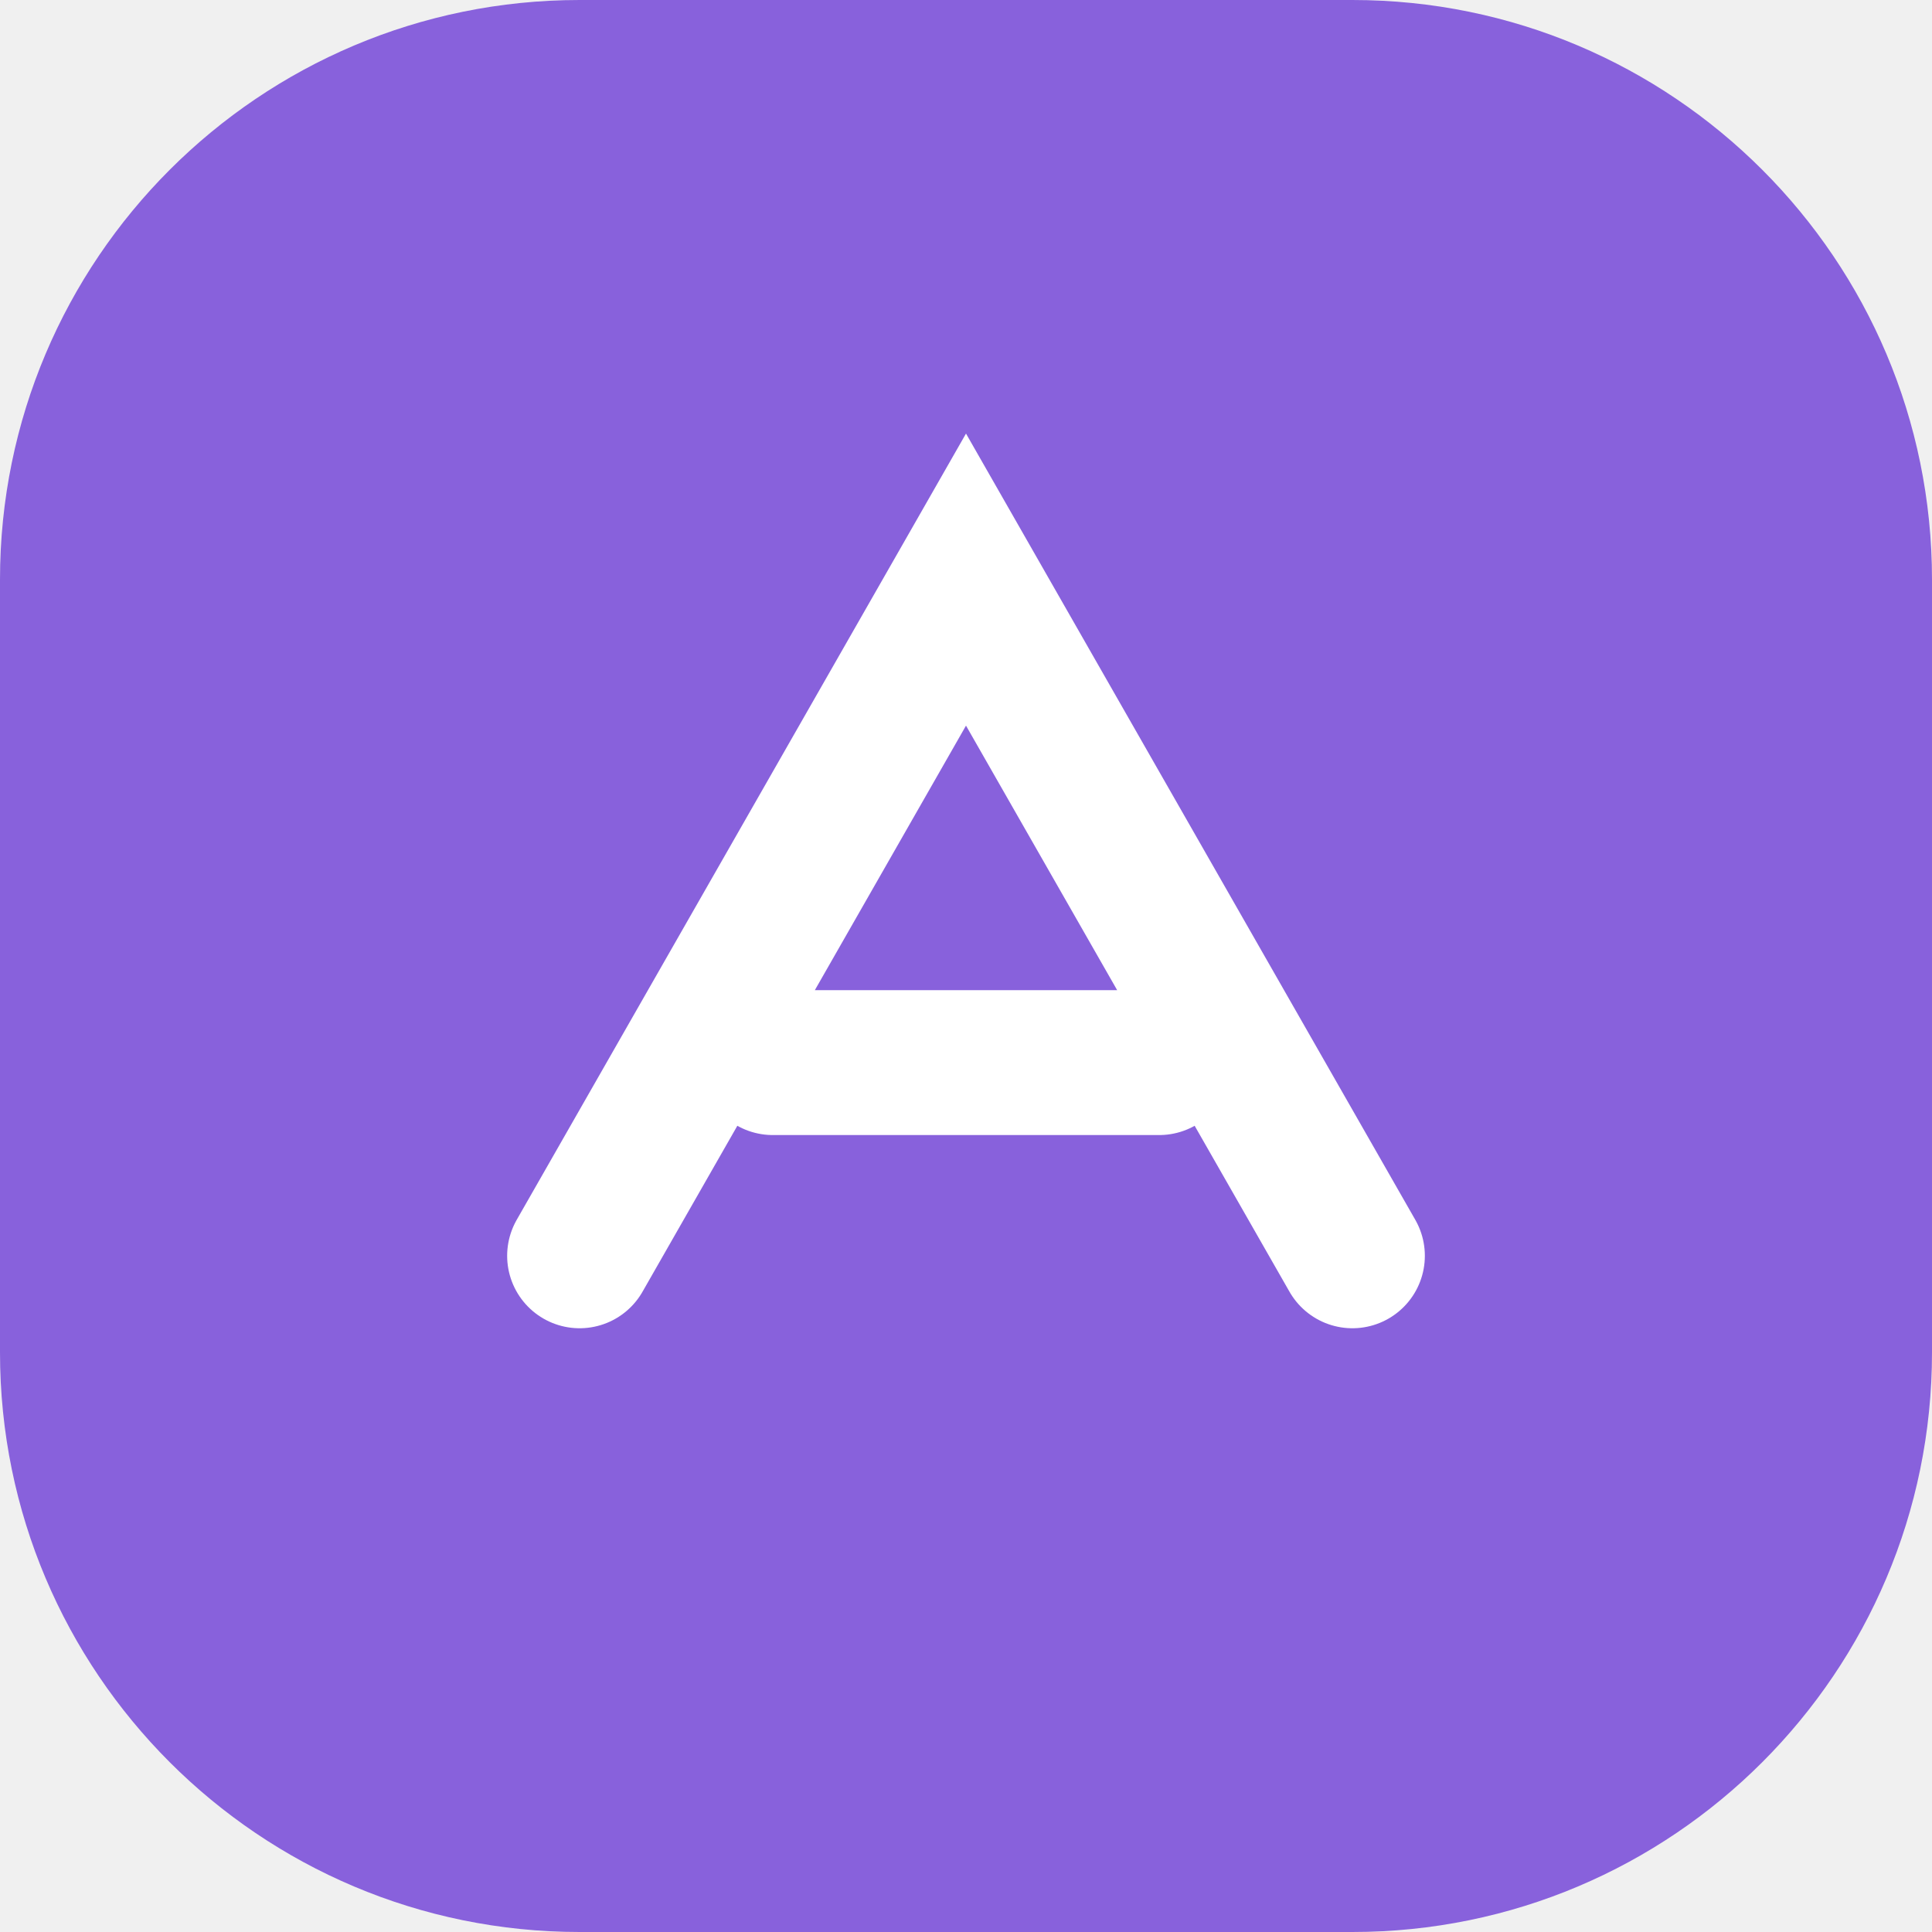
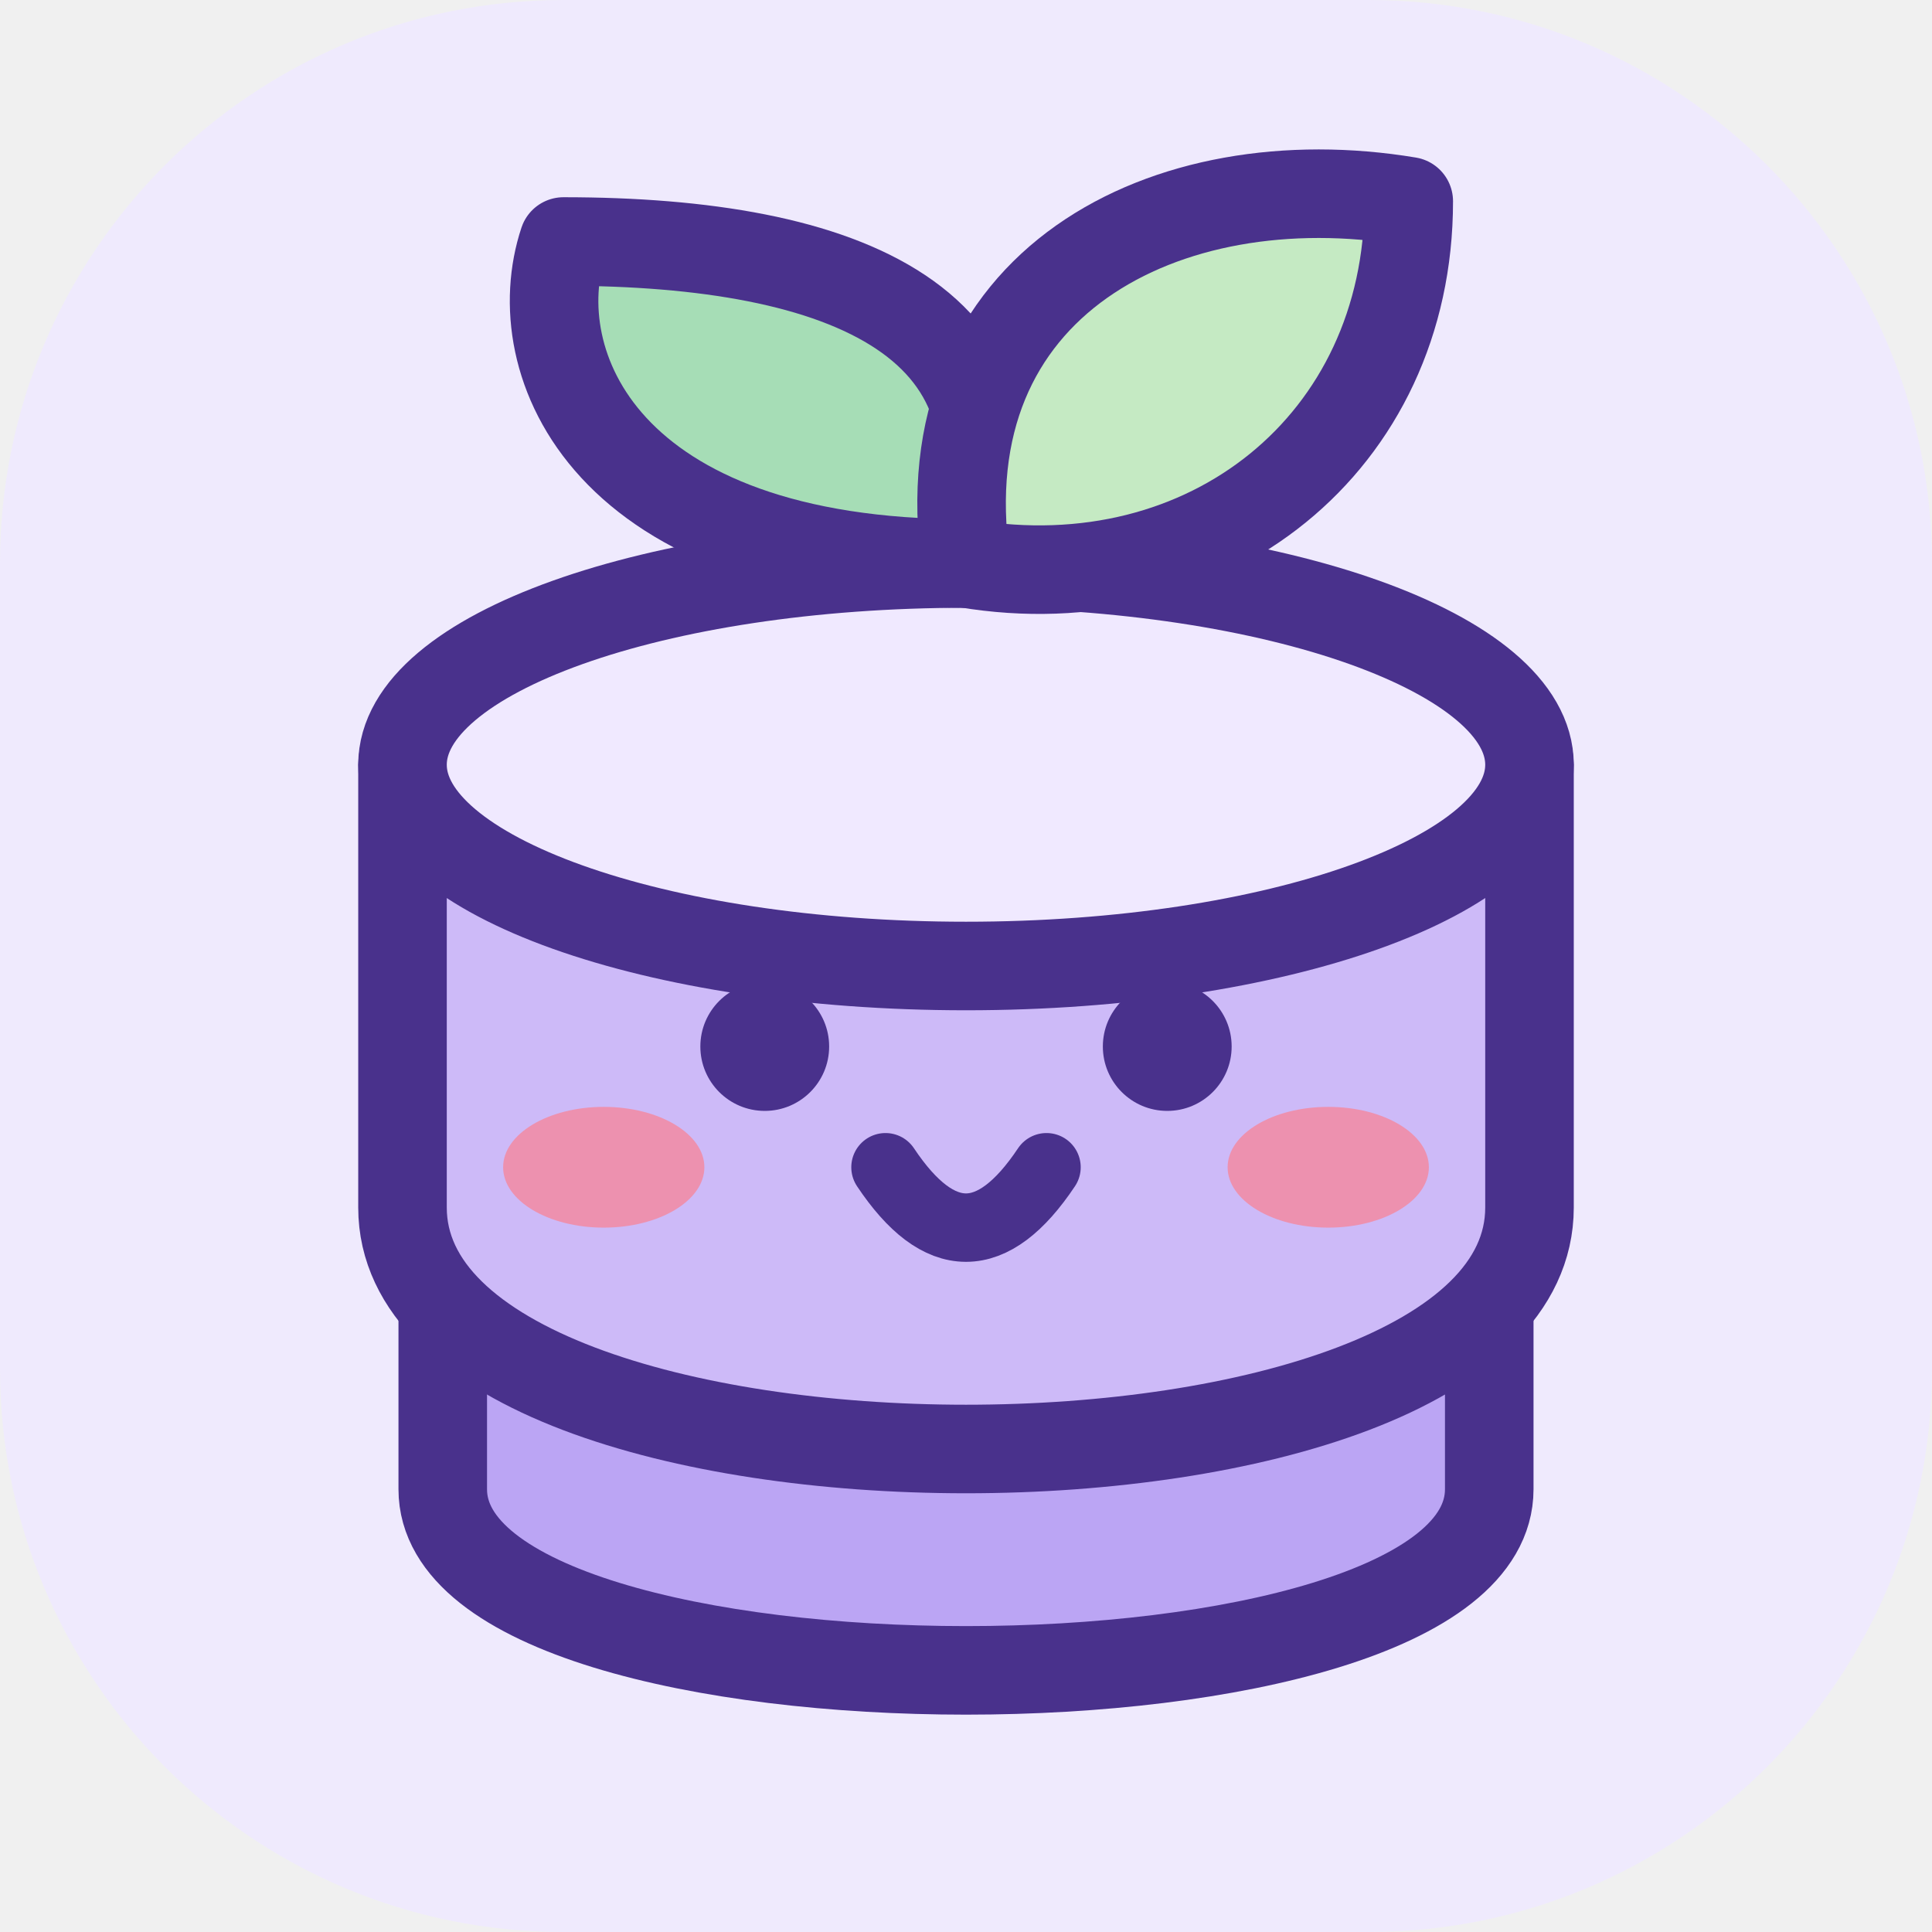
- <svg xmlns="http://www.w3.org/2000/svg" viewBox="0 0 40 40">
-   <rect width="40" height="40" rx="12" fill="#8861dc" />
-   <path d="M12 26 20 12l8 14M16 22h8" fill="none" stroke="white" stroke-width="3" stroke-linecap="round" />
+ <svg xmlns="http://www.w3.org/2000/svg" viewBox="0 0 48 48" fill="none">
+   <rect width="48" height="48" rx="14" fill="#EFEAFD" />
+   <g stroke="#49318C" stroke-width="2.2" stroke-linejoin="round">
+     <path d="M11 30c0-4 26-4 26 0v7c0 6-26 6-26 0Z" fill="#BBA5F4" />
+     <ellipse cx="24" cy="30" rx="13" ry="4" fill="#E8DFFE" />
+     <path d="M10 19c0-4 28-4 28 0v11c0 8-28 8-28 0Z" fill="#CDBAF8" />
+     <ellipse cx="24" cy="19" rx="14" ry="5" fill="#F0E9FF" />
+     <path d="M24 14c-9 0-11-5-10-8 7 0 12 2 10 8Z" fill="#A6DDB6" />
+     <path d="M24 14c-1-7 5-10 11-9 0 6-5 10-11 9Z" fill="#C5EAC3" />
+   </g>
+   <g fill="#49318C">
+     <circle cx="19" cy="26" r="1.6" />
+     <circle cx="29" cy="26" r="1.6" />
+   </g>
+   <path d="M22 29q2 3 4 0" stroke="#49318C" stroke-width="1.7" stroke-linecap="round" />
+   <g fill="#ED91AF">
+     <ellipse cx="15" cy="29" rx="2.5" ry="1.5" />
+     <ellipse cx="33" cy="29" rx="2.5" ry="1.5" />
+   </g>
</svg>
